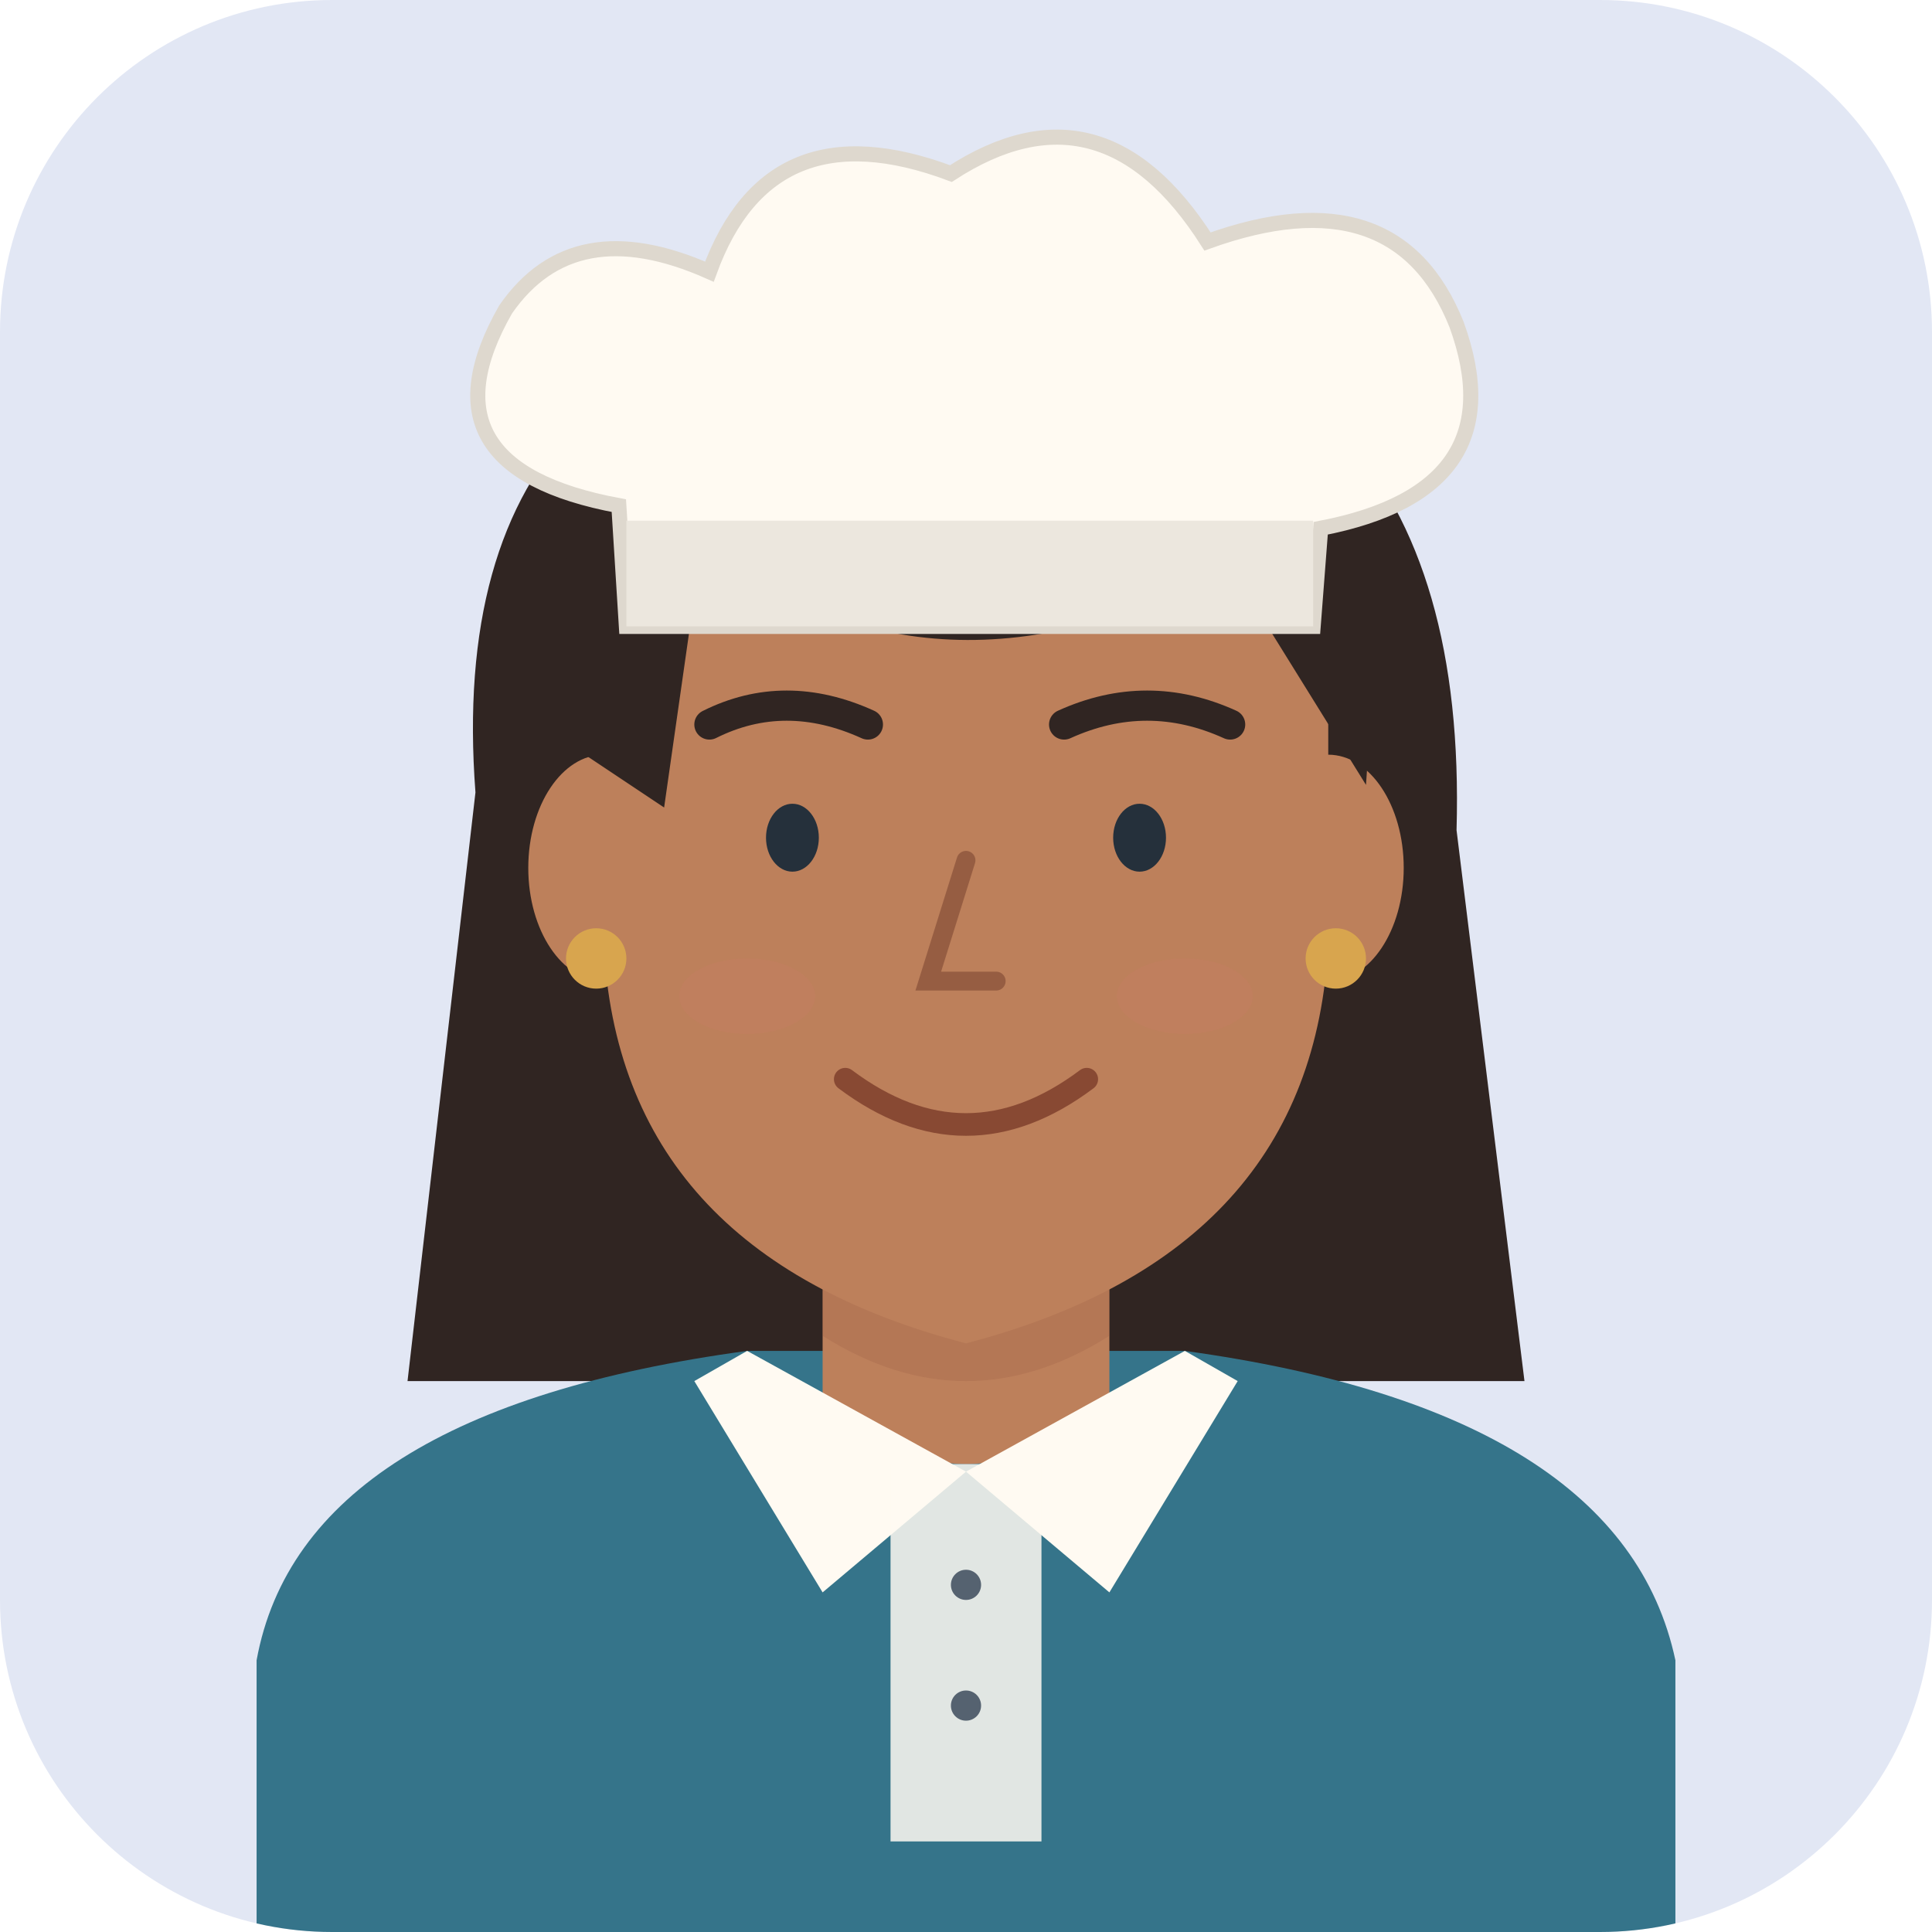
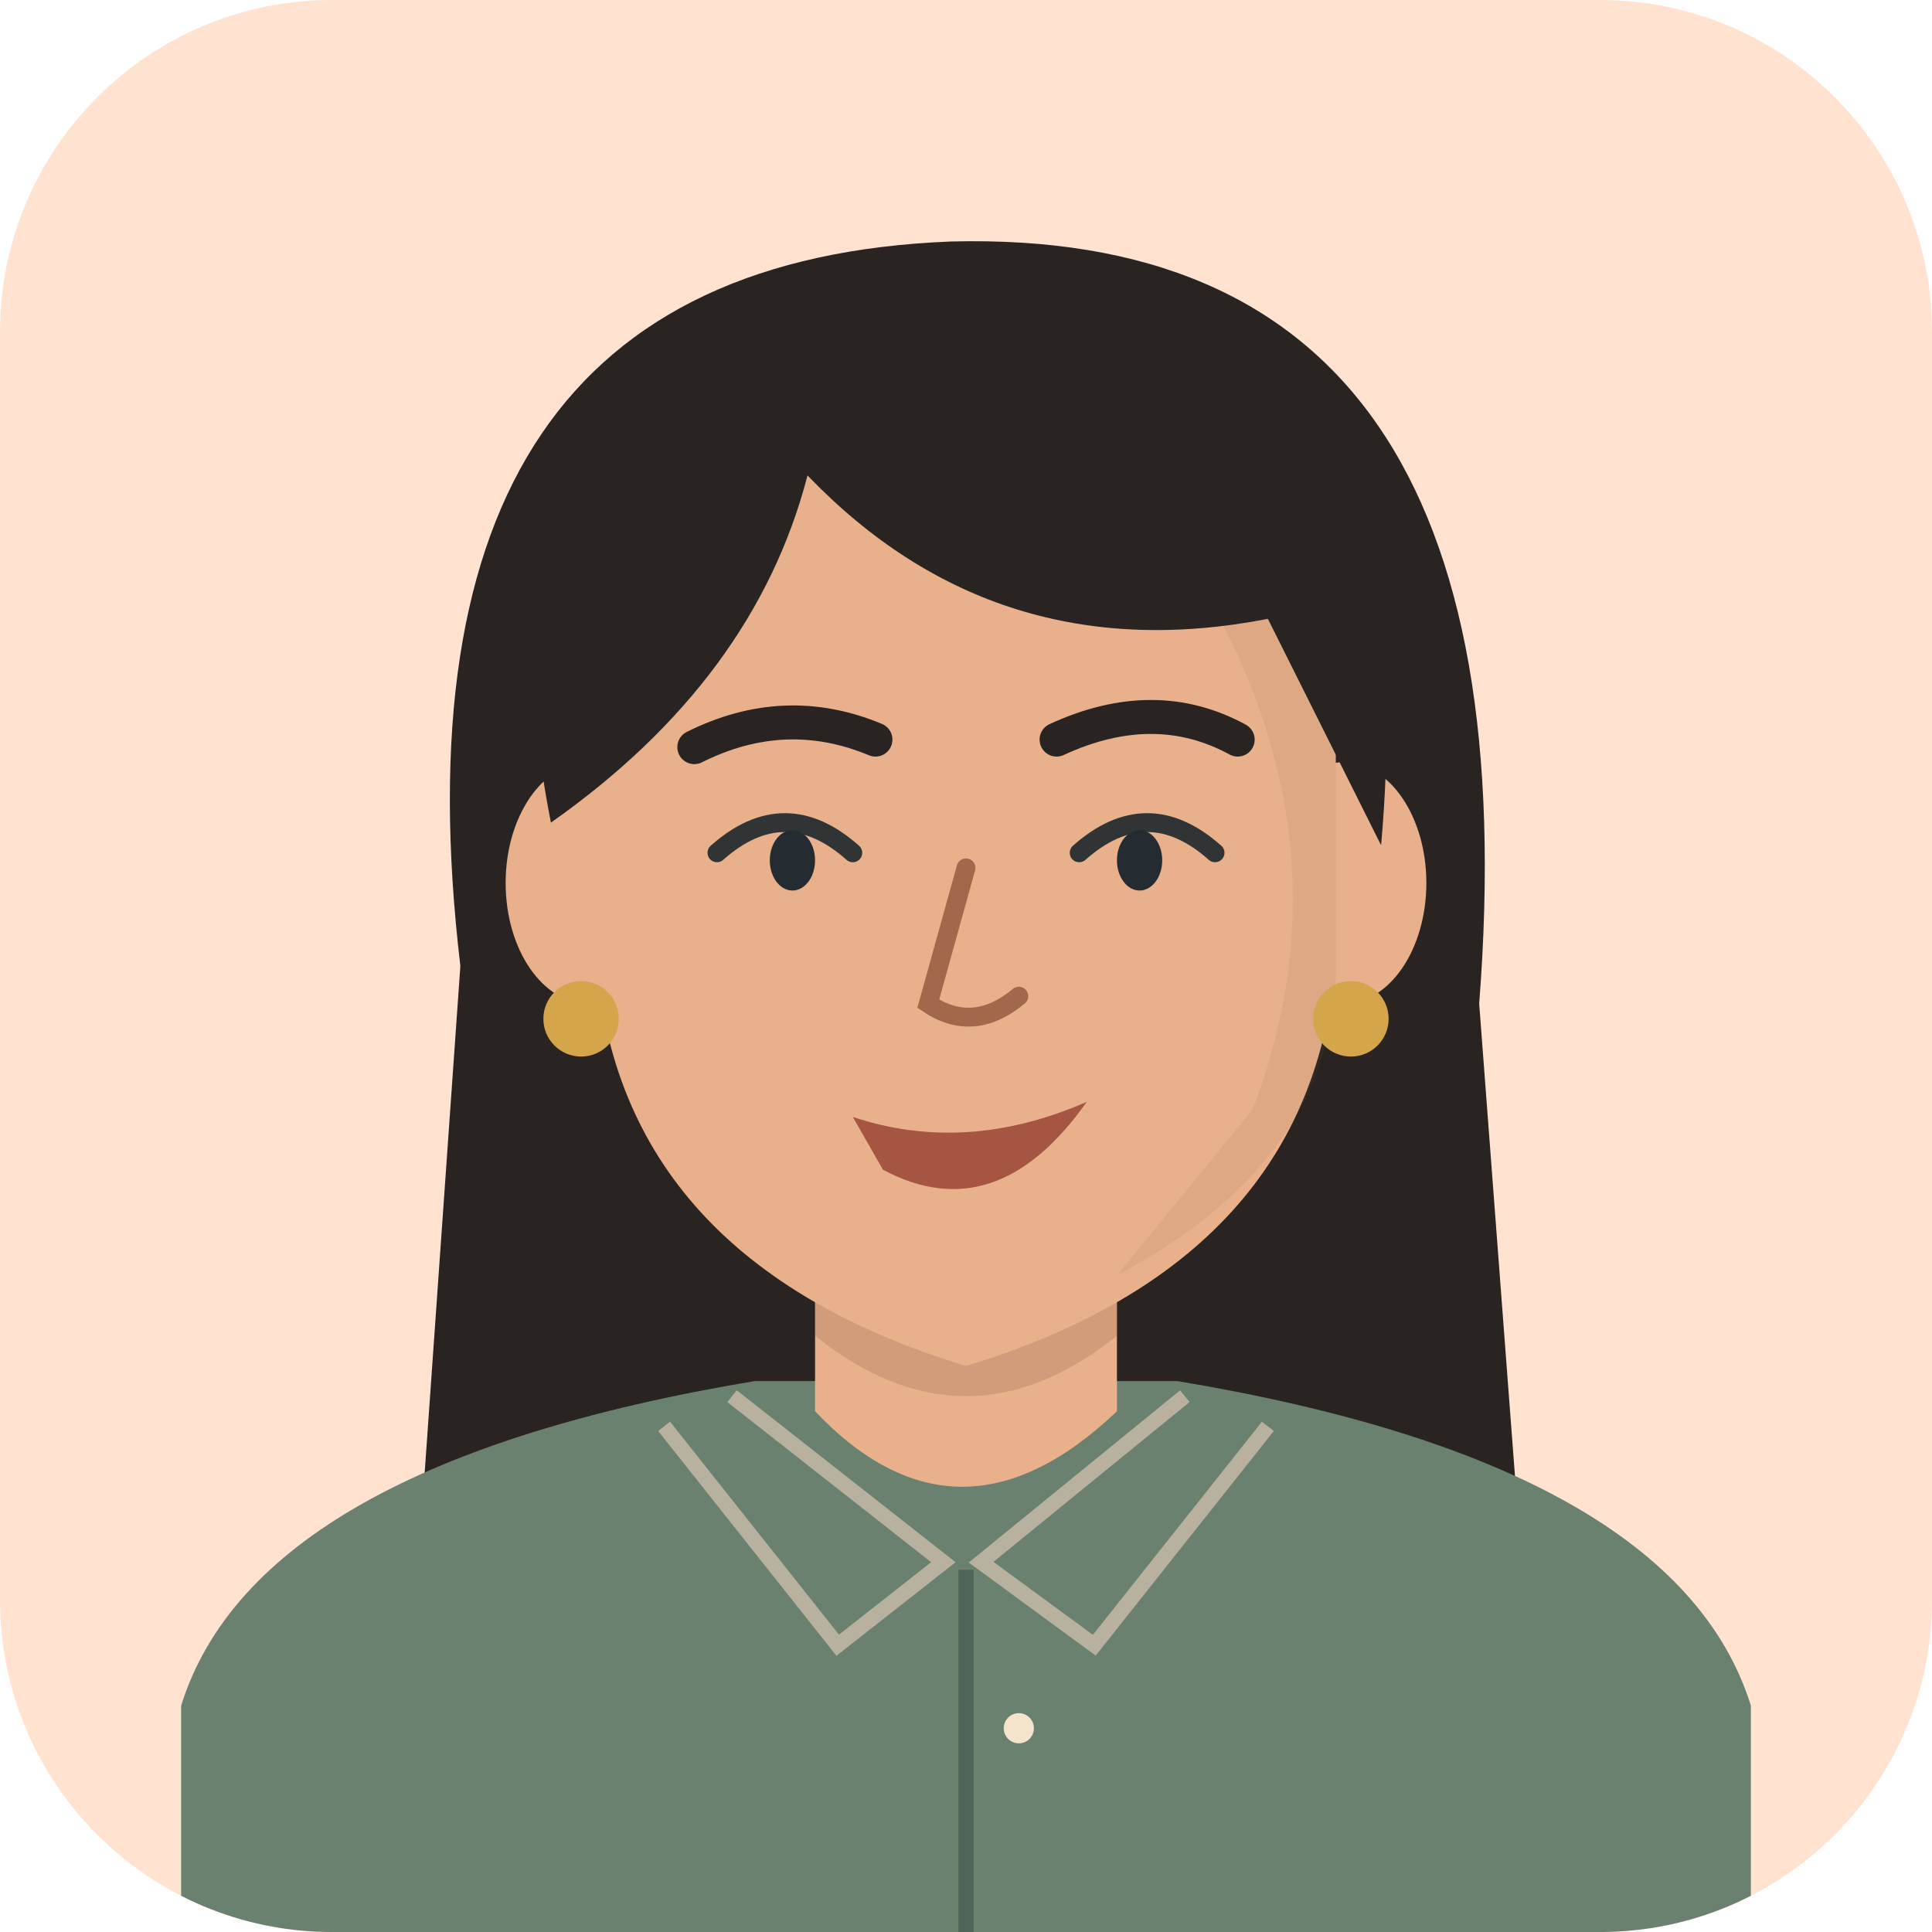
<svg xmlns="http://www.w3.org/2000/svg" viewBox="0 0 256 256" role="img" aria-labelledby="title">
  <defs>
    <clipPath id="portrait">
      <rect width="256" height="256" rx="44" />
    </clipPath>
  </defs>
  <g clip-path="url(#portrait)">
-     <path fill="#e2e7f4" d="M0 0H256V256H0Z" />
-     <path d="M63 105Q58 39 128 39Q195 40 193 110L202 183H54Z" fill="#302522" />
-     <path d="M34 256V220Q40 187 99 179H157Q215 187 222 220V256Z" fill="#35748a" />
-     <path d="M109 155V185Q128 203 147 185V155Z" fill="#bd805b" />
-     <path d="M109 165Q128 182 147 165V177Q128 189 109 177Z" fill="#8a4b35" opacity=".18" />
-     <path d="M99 179L128 195L109 211L92 183M157 179L128 195L147 211L164 183" fill="#fffaf2" />
-     <path d="M118 194H138V244H118Z" fill="#fffaf2" opacity=".85" />
-     <circle cx="128" cy="210" r="2" fill="#556270" />
-     <circle cx="128" cy="226" r="2" fill="#556270" />
-     <ellipse cx="80" cy="115" rx="10" ry="15" fill="#bd805b" />
-     <ellipse cx="176" cy="115" rx="10" ry="15" fill="#bd805b" />
-     <path d="M80 91Q80 53 128 53Q176 53 176 91V125Q174 166 128 178Q82 166 80 125Z" fill="#bd805b" />
-     <path d="M76 99Q65 40 127 43Q186 39 181 104L163 75Q124 96 93 72L88 107Z" fill="#302522" />
-     <path d="M94 96Q104 91 115 96M141 96Q152 91 163 96" fill="none" stroke="#302522" stroke-width="4" stroke-linecap="round" />
-     <ellipse cx="105" cy="111" rx="3.5" ry="4.5" fill="#25303b" />
-     <ellipse cx="151" cy="111" rx="3.5" ry="4.5" fill="#25303b" />
-     <path d="M128 114L123 130H132" fill="none" stroke="#965d42" stroke-width="2.5" stroke-linecap="round" />
-     <path d="M112 143Q128 155 144 143" fill="none" stroke="#884933" stroke-width="3" stroke-linecap="round" />
-     <ellipse cx="99" cy="132" rx="9" ry="5" fill="#ce7a67" opacity=".22" />
-     <ellipse cx="157" cy="132" rx="9" ry="5" fill="#ce7a67" opacity=".22" />
-     <circle cx="79" cy="127" r="4" fill="#d8a54e" />
-     <circle cx="177" cy="127" r="4" fill="#d8a54e" />
-     <path d="M82 67Q55 62 67 41Q76 28 94 36Q102 14 126 23Q146 10 160 32Q185 23 193 43Q201 65 175 70L174 83H83Z" fill="#fffaf2" stroke="#ded8ce" stroke-width="2" />
-     <path d="M83 69H174V83H83Z" fill="#ece7de" />
+     <path fill="#ffe3d0" d="M0 0H256V256H0Z" />
+     <path d="M61 128Q50 35 126 32Q204 30 196 133L201 199H56Z" fill="#292421" />
+     <path d="M24 256V226Q34 194 100 183H156Q222 194 232 226V256Z" fill="#6b8170" />
+     <path d="M108 157V187Q127 207 148 187V157Z" fill="#e8b18c" />
+     <path d="M108 164Q126 180 148 165V177Q128 193 108 177Z" fill="#7a4230" opacity=".2" />
+     <path d="M97 185L125 207L111 218L88 189M157 185L130 207L145 218L168 189" fill="#6b8170" stroke="#b9b1a0" stroke-width="2" />
+     <path d="M128 208V256" stroke="#151e23" stroke-width="2" opacity=".3" />
+     <circle cx="135" cy="229" r="2" fill="#f5e4cc" />
+     <ellipse cx="78" cy="117" rx="11" ry="16" fill="#e8b18c" />
+     <ellipse cx="178" cy="117" rx="11" ry="16" fill="#e8b18c" />
+     <path d="M79 91Q80 53 128 51Q177 53 177 93V127Q174 167 128 181Q82 167 79 127Z" fill="#e8b18c" />
+     <path d="M157 74Q180 110 166 147L148 169Q178 153 177 126V94Q175 80 157 74Z" fill="#85523c" opacity=".1" />
+     <path d="M73 109Q59 38 128 35Q190 34 183 112L168 82Q132 89 107 63Q100 90 73 109Z" fill="#292421" />
+     <path d="M92 99Q104 93 116 98M140 98Q153 92 164 98" fill="none" stroke="#292421" stroke-width="4.5" stroke-linecap="round" />
+     <path d="M95 113Q104 105 113 113M143 113Q152 105 161 113" fill="none" stroke="#303434" stroke-width="2.5" stroke-linecap="round" />
+     <ellipse cx="105" cy="114" rx="3" ry="4" fill="#242c32" />
+     <ellipse cx="151" cy="114" rx="3" ry="4" fill="#242c32" />
+     <path d="M128 115L123 133Q129 137 135 132" fill="none" stroke="#a1684c" stroke-width="2.5" stroke-linecap="round" />
+     <path d="M113 148Q128 153 144 146Q132 163 117 155Z" fill="#a65543" />
+     <circle cx="77" cy="135" r="5" fill="#d5a54c" />
+     <circle cx="179" cy="135" r="5" fill="#d5a54c" />
  </g>
</svg>
